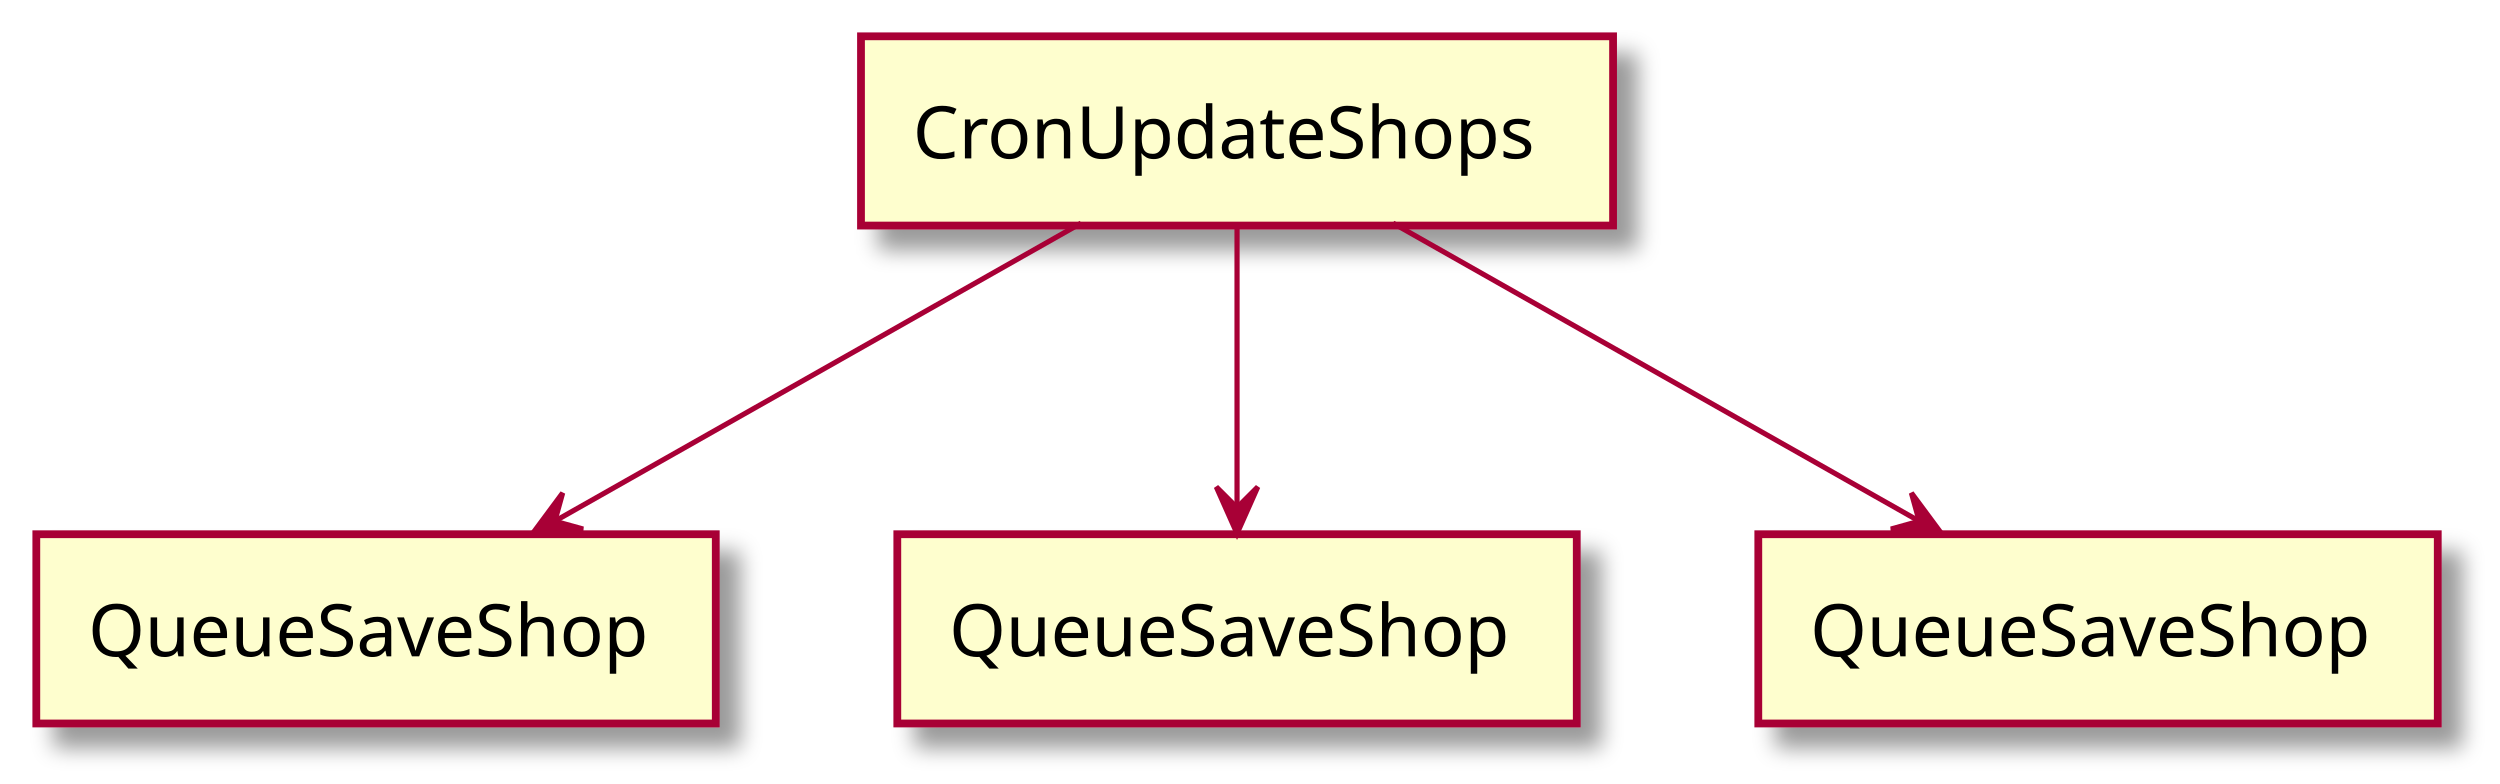
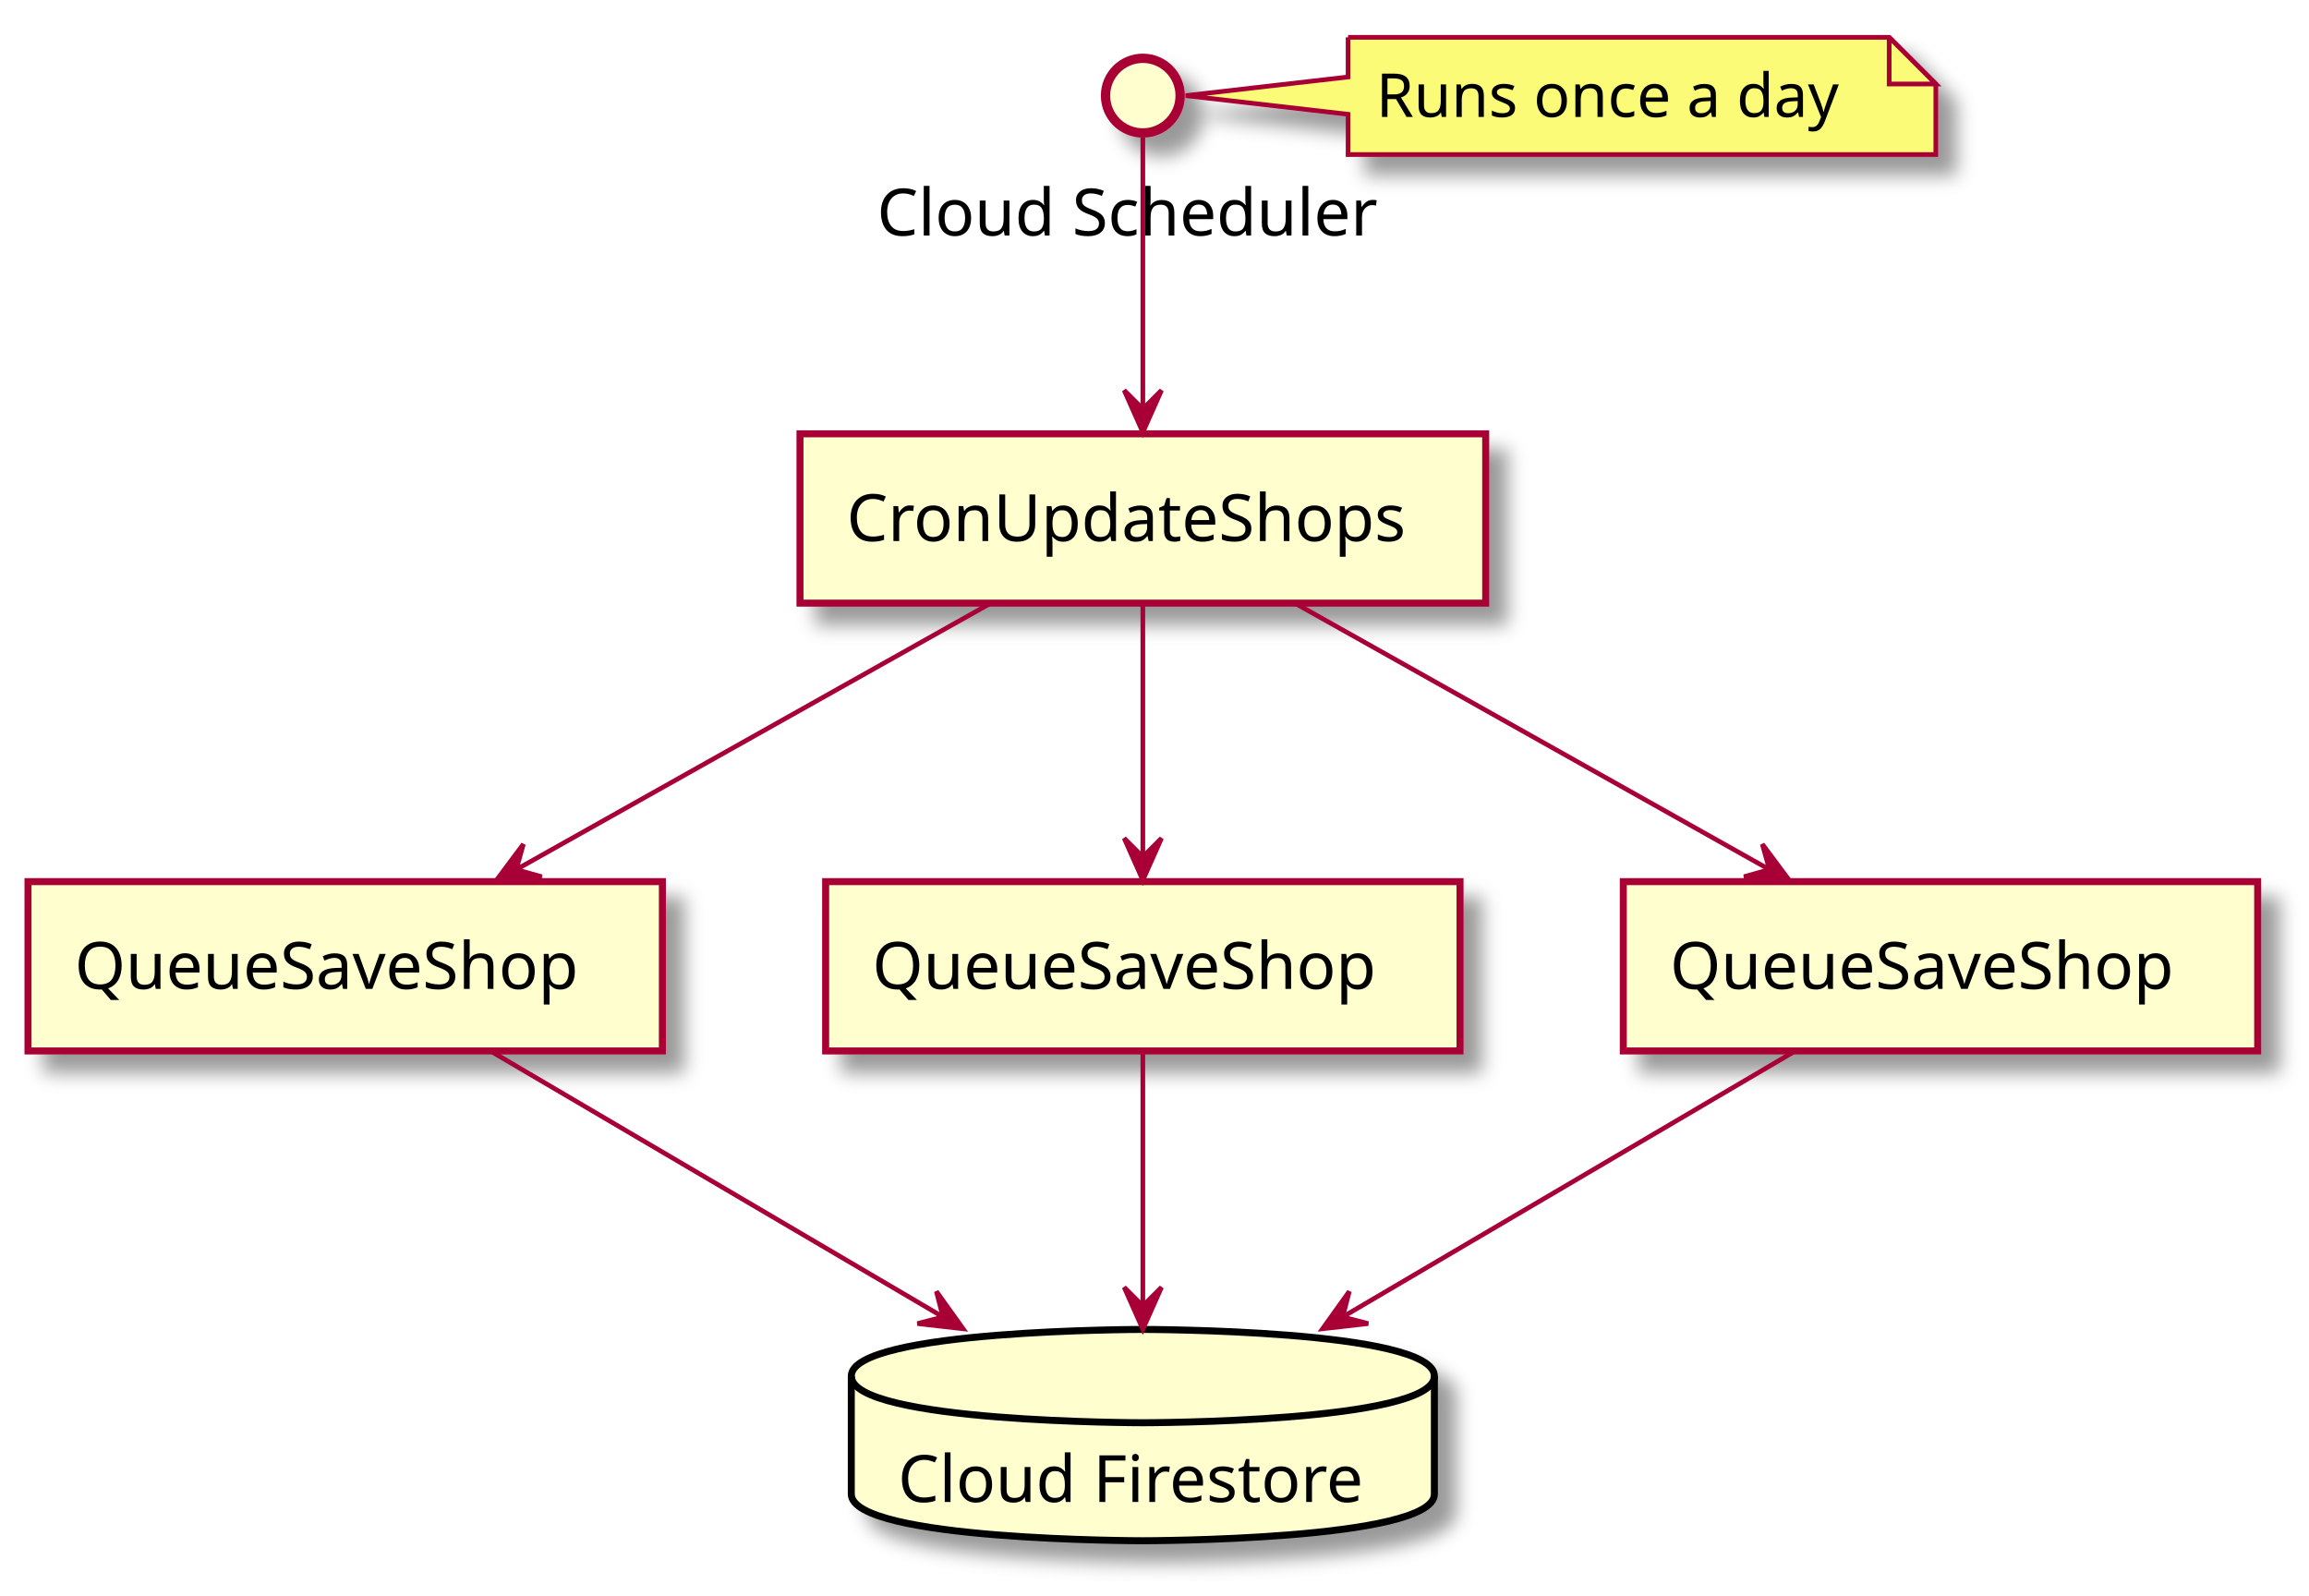
- <svg xmlns="http://www.w3.org/2000/svg" contentScriptType="application/ecmascript" contentStyleType="text/css" height="151px" preserveAspectRatio="none" style="width:482px;height:151px;" version="1.1" viewBox="0 0 482 151" width="482px" zoomAndPan="magnify">
+ <svg xmlns="http://www.w3.org/2000/svg" contentScriptType="application/ecmascript" contentStyleType="text/css" height="342px" preserveAspectRatio="none" style="width:495px;height:342px;" version="1.1" viewBox="0 0 495 342" width="495px" zoomAndPan="magnify">
  <defs>
-     <filter height="300%" id="f1cs60z0sx46cm" width="300%" x="-1" y="-1">
+     <filter height="300%" id="f1vg28uwggm41n" width="300%" x="-1" y="-1">
      <feGaussianBlur result="blurOut" stdDeviation="2.0" />
      <feColorMatrix in="blurOut" result="blurOut2" type="matrix" values="0 0 0 0 0 0 0 0 0 0 0 0 0 0 0 0 0 0 .4 0" />
      <feOffset dx="4.0" dy="4.0" in="blurOut2" result="blurOut3" />
      <feBlend in="SourceGraphic" in2="blurOut3" mode="normal" />
    </filter>
  </defs>
  <g>
-     <rect fill="#FEFECE" filter="url(#f1cs60z0sx46cm)" height="36.488" style="stroke:#A80036;stroke-width:1.5;" width="145" x="166" y="7" />
-     <text fill="#000000" font-family="sans-serif" font-size="14" lengthAdjust="spacing" textLength="125" x="176" y="30.535">CronUpdateShops</text>
-     <rect fill="#FEFECE" filter="url(#f1cs60z0sx46cm)" height="36.488" style="stroke:#A80036;stroke-width:1.5;" width="131" x="7" y="103" />
-     <text fill="#000000" font-family="sans-serif" font-size="14" lengthAdjust="spacing" textLength="111" x="17" y="126.535">QueueSaveShop</text>
-     <rect fill="#FEFECE" filter="url(#f1cs60z0sx46cm)" height="36.488" style="stroke:#A80036;stroke-width:1.5;" width="131" x="173" y="103" />
-     <text fill="#000000" font-family="sans-serif" font-size="14" lengthAdjust="spacing" textLength="111" x="183" y="126.535">QueueSaveShop</text>
-     <rect fill="#FEFECE" filter="url(#f1cs60z0sx46cm)" height="36.488" style="stroke:#A80036;stroke-width:1.5;" width="131" x="339" y="103" />
-     <text fill="#000000" font-family="sans-serif" font-size="14" lengthAdjust="spacing" textLength="111" x="349" y="126.535">QueueSaveShop</text>
-     <path d="M208.44,43.02 C179.97,59.14 137.24,83.34 107.31,100.29 " fill="none" id="CronUpdateShops-to-QueueSaveShop1" style="stroke:#A80036;stroke-width:1.0;" />
-     <polygon fill="#A80036" points="102.62,102.95,112.423,101.999,106.972,100.488,108.483,95.037,102.62,102.95" style="stroke:#A80036;stroke-width:1.0;" />
-     <path d="M238.5,43.24 C238.5,58.48 238.5,80.81 238.5,97.46 " fill="none" id="CronUpdateShops-to-QueueSaveShop2" style="stroke:#A80036;stroke-width:1.0;" />
-     <polygon fill="#A80036" points="238.5,102.87,242.5,93.87,238.5,97.87,234.5,93.87,238.5,102.87" style="stroke:#A80036;stroke-width:1.0;" />
-     <path d="M268.56,43.02 C297.03,59.14 339.76,83.34 369.69,100.29 " fill="none" id="CronUpdateShops-to-QueueSaveShop3" style="stroke:#A80036;stroke-width:1.0;" />
-     <polygon fill="#A80036" points="374.38,102.95,368.517,95.037,370.028,100.488,364.577,101.999,374.38,102.95" style="stroke:#A80036;stroke-width:1.0;" />
+     <ellipse cx="245" cy="20.5" fill="#FEFECE" filter="url(#f1vg28uwggm41n)" rx="8" ry="8" style="stroke: #A80036; stroke-width: 2.0;" />
+     <text fill="#000000" font-family="sans-serif" font-size="14" lengthAdjust="spacingAndGlyphs" textLength="114" x="188" y="50.495">Cloud Scheduler</text>
+     <path d="M289,8 L289,16.5 L254.195,20.5 L289,24.5 L289,33.133 A0,0 0 0 0 289,33.133 L415,33.133 A0,0 0 0 0 415,33.133 L415,18 L405,8 L289,8 A0,0 0 0 0 289,8 " fill="#FBFB77" filter="url(#f1vg28uwggm41n)" style="stroke: #A80036; stroke-width: 1.0;" />
+     <path d="M405,8 L405,18 L415,18 L405,8 " fill="#FBFB77" style="stroke: #A80036; stroke-width: 1.0;" />
+     <text fill="#000000" font-family="sans-serif" font-size="13" lengthAdjust="spacingAndGlyphs" textLength="105" x="295" y="25.067">Runs once a day</text>
+     <rect fill="#FEFECE" filter="url(#f1vg28uwggm41n)" height="36.297" style="stroke: #A80036; stroke-width: 1.5;" width="147" x="171.5" y="93" />
+     <text fill="#000000" font-family="sans-serif" font-size="14" lengthAdjust="spacingAndGlyphs" textLength="127" x="181.5" y="115.995">CronUpdateShops</text>
+     <rect fill="#FEFECE" filter="url(#f1vg28uwggm41n)" height="36.297" style="stroke: #A80036; stroke-width: 1.5;" width="136" x="6" y="189" />
+     <text fill="#000000" font-family="sans-serif" font-size="14" lengthAdjust="spacingAndGlyphs" textLength="116" x="16" y="211.995">QueueSaveShop</text>
+     <rect fill="#FEFECE" filter="url(#f1vg28uwggm41n)" height="36.297" style="stroke: #A80036; stroke-width: 1.5;" width="136" x="177" y="189" />
+     <text fill="#000000" font-family="sans-serif" font-size="14" lengthAdjust="spacingAndGlyphs" textLength="116" x="187" y="211.995">QueueSaveShop</text>
+     <rect fill="#FEFECE" filter="url(#f1vg28uwggm41n)" height="36.297" style="stroke: #A80036; stroke-width: 1.5;" width="136" x="348" y="189" />
+     <text fill="#000000" font-family="sans-serif" font-size="14" lengthAdjust="spacingAndGlyphs" textLength="116" x="358" y="211.995">QueueSaveShop</text>
+     <path d="M182.5,295 C182.5,285 245,285 245,285 C245,285 307.5,285 307.5,295 L307.5,320.297 C307.5,330.297 245,330.297 245,330.297 C245,330.297 182.5,330.297 182.5,320.297 L182.5,295 " fill="#FEFECE" filter="url(#f1vg28uwggm41n)" style="stroke: #000000; stroke-width: 1.5;" />
+     <path d="M182.5,295 C182.5,305 245,305 245,305 C245,305 307.5,305 307.5,295 " fill="none" style="stroke: #000000; stroke-width: 1.5;" />
+     <text fill="#000000" font-family="sans-serif" font-size="14" lengthAdjust="spacingAndGlyphs" textLength="105" x="192.5" y="321.995">Cloud Firestore</text>
+     <path d="M245,29.508 C245,42.913 245,68.561 245,87.519 " fill="none" id="CloudScheduler-&gt;CronUpdateShops" style="stroke: #A80036; stroke-width: 1.0;" />
+     <polygon fill="#A80036" points="245,92.672,249,83.672,245,87.672,241,83.672,245,92.672" style="stroke: #A80036; stroke-width: 1.0;" />
+     <path d="M212.836,129.057 C183.789,145.364 141.068,169.348 110.698,186.398 " fill="none" id="CronUpdateShops-&gt;QueueSaveShop1" style="stroke: #A80036; stroke-width: 1.0;" />
+     <polygon fill="#A80036" points="106.31,188.861,116.116,187.943,110.67,186.413,112.199,180.967,106.31,188.861" style="stroke: #A80036; stroke-width: 1.0;" />
+     <path d="M245,129.057 C245,144.513 245,166.865 245,183.673 " fill="none" id="CronUpdateShops-&gt;QueueSaveShop2" style="stroke: #A80036; stroke-width: 1.0;" />
+     <polygon fill="#A80036" points="245,188.698,249,179.698,245,183.698,241,179.698,245,188.698" style="stroke: #A80036; stroke-width: 1.0;" />
+     <path d="M277.164,129.057 C306.211,145.364 348.932,169.348 379.302,186.398 " fill="none" id="CronUpdateShops-&gt;QueueSaveShop3" style="stroke: #A80036; stroke-width: 1.0;" />
+     <polygon fill="#A80036" points="383.69,188.861,377.801,180.967,379.33,186.413,373.884,187.943,383.69,188.861" style="stroke: #A80036; stroke-width: 1.0;" />
+     <path d="M104.967,225.2 C132.12,241.158 171.867,264.518 202.084,282.278 " fill="none" id="QueueSaveShop1-&gt;CloudFirestore" style="stroke: #A80036; stroke-width: 1.0;" />
+     <polygon fill="#A80036" points="206.471,284.856,200.739,276.847,202.161,282.322,196.685,283.744,206.471,284.856" style="stroke: #A80036; stroke-width: 1.0;" />
+     <path d="M245,225.433 C245,240.634 245,262.434 245,279.745 " fill="none" id="QueueSaveShop2-&gt;CloudFirestore" style="stroke: #A80036; stroke-width: 1.0;" />
+     <polygon fill="#A80036" points="245,284.962,249,275.962,245,279.962,241,275.962,245,284.962" style="stroke: #A80036; stroke-width: 1.0;" />
+     <path d="M385.033,225.2 C357.88,241.158 318.133,264.518 287.916,282.278 " fill="none" id="QueueSaveShop3-&gt;CloudFirestore" style="stroke: #A80036; stroke-width: 1.0;" />
+     <polygon fill="#A80036" points="283.529,284.856,293.315,283.744,287.839,282.322,289.261,276.847,283.529,284.856" style="stroke: #A80036; stroke-width: 1.0;" />
  </g>
</svg>
